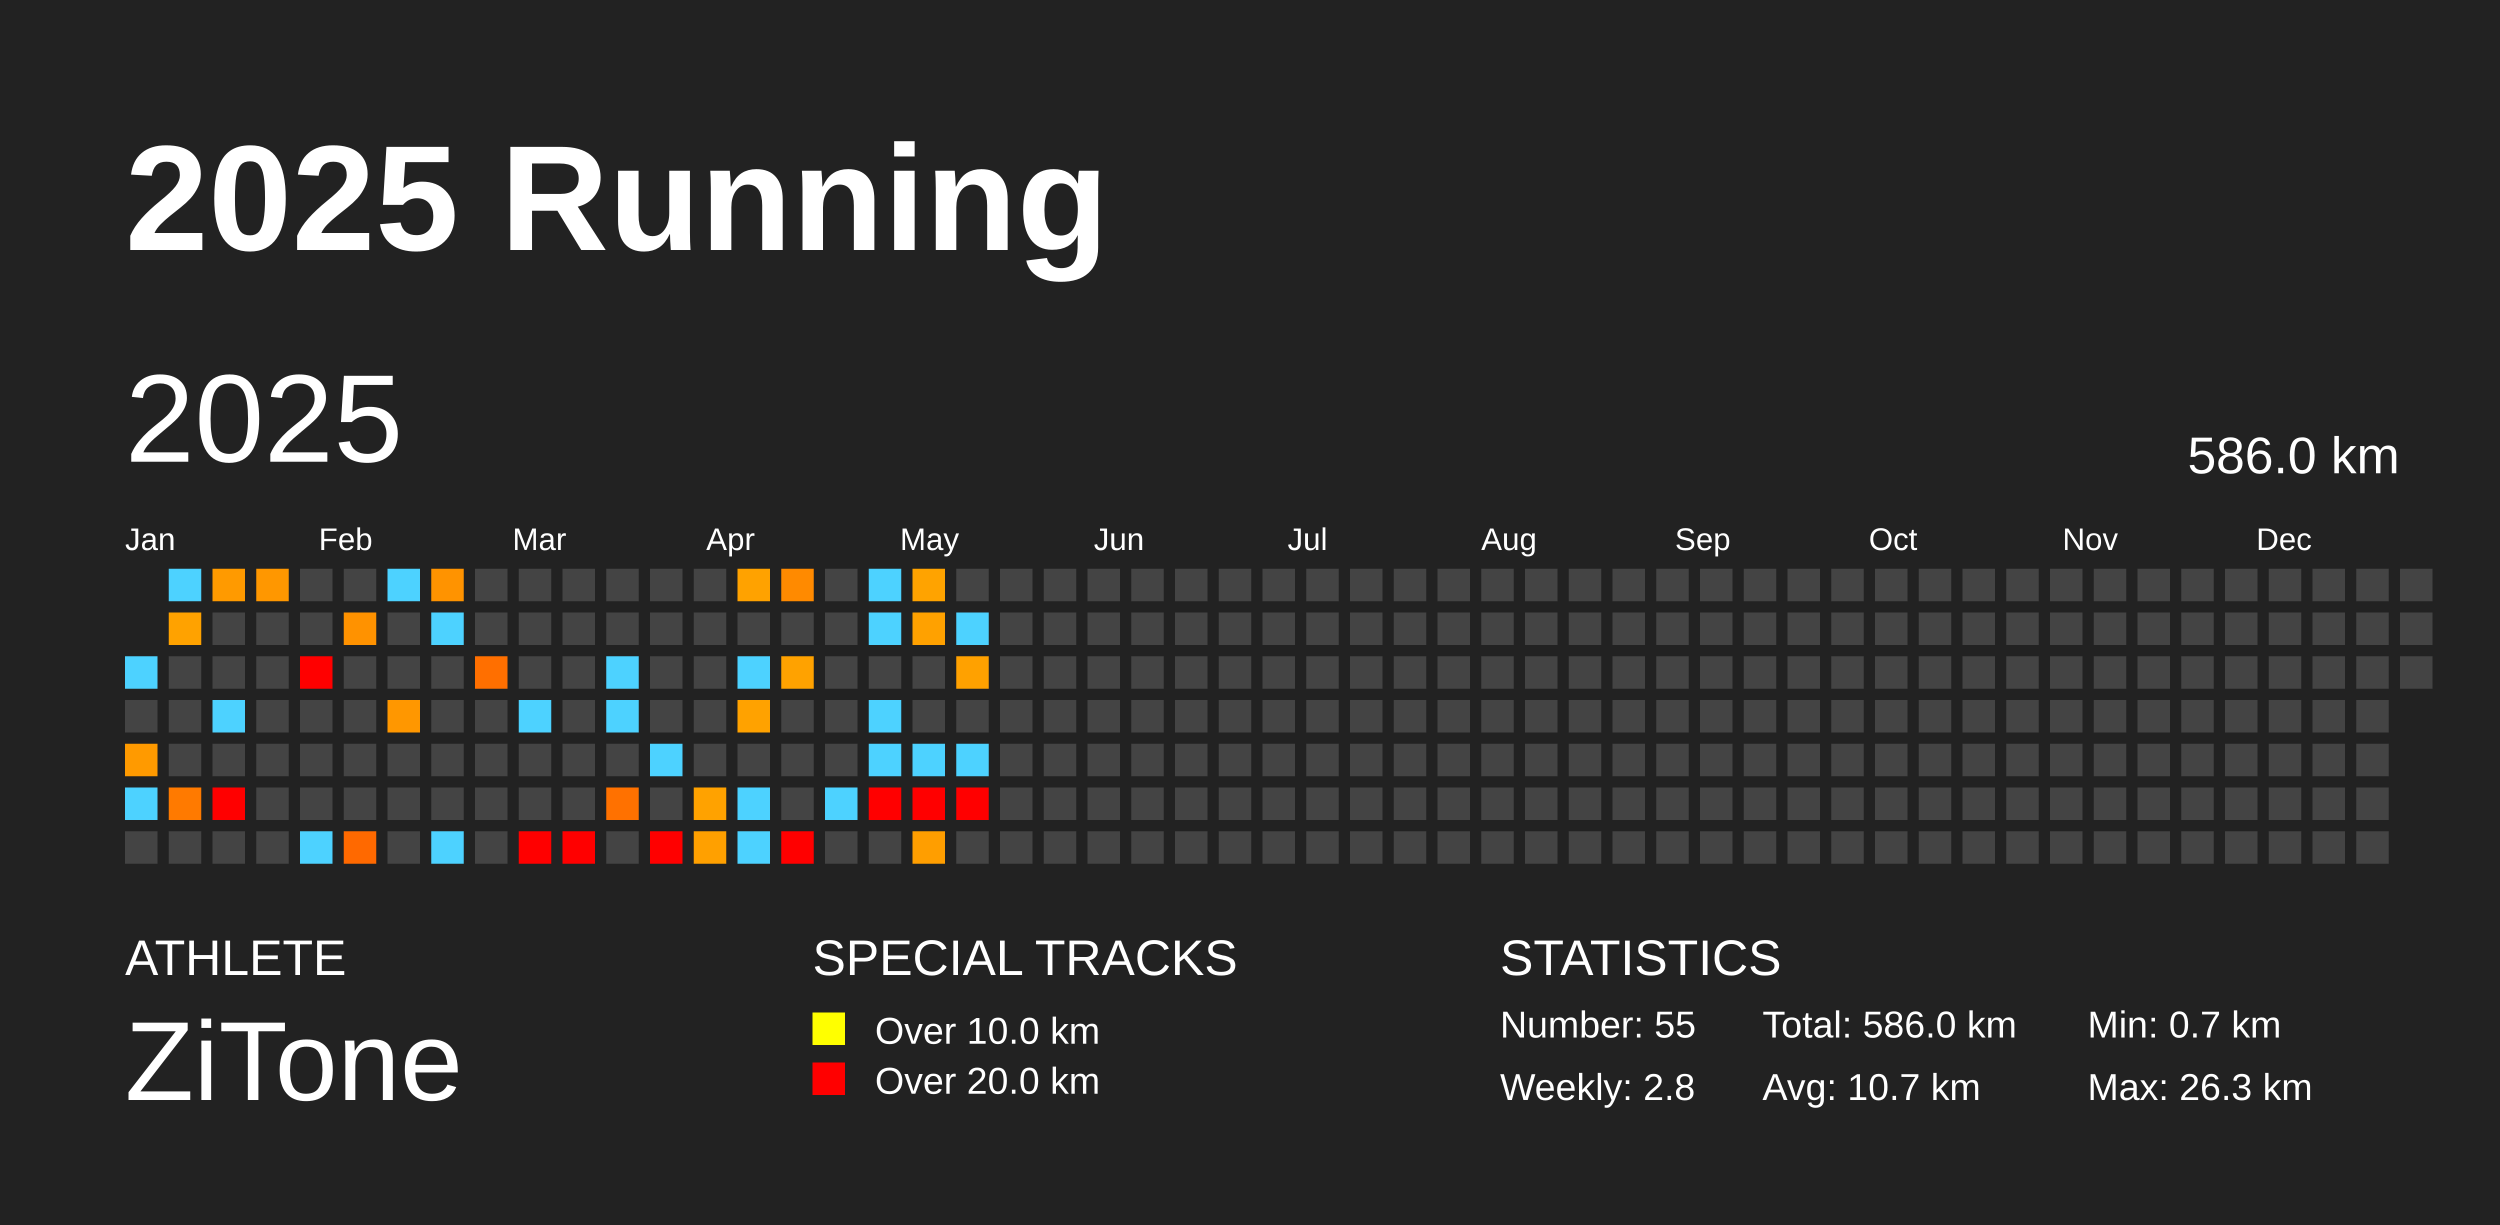
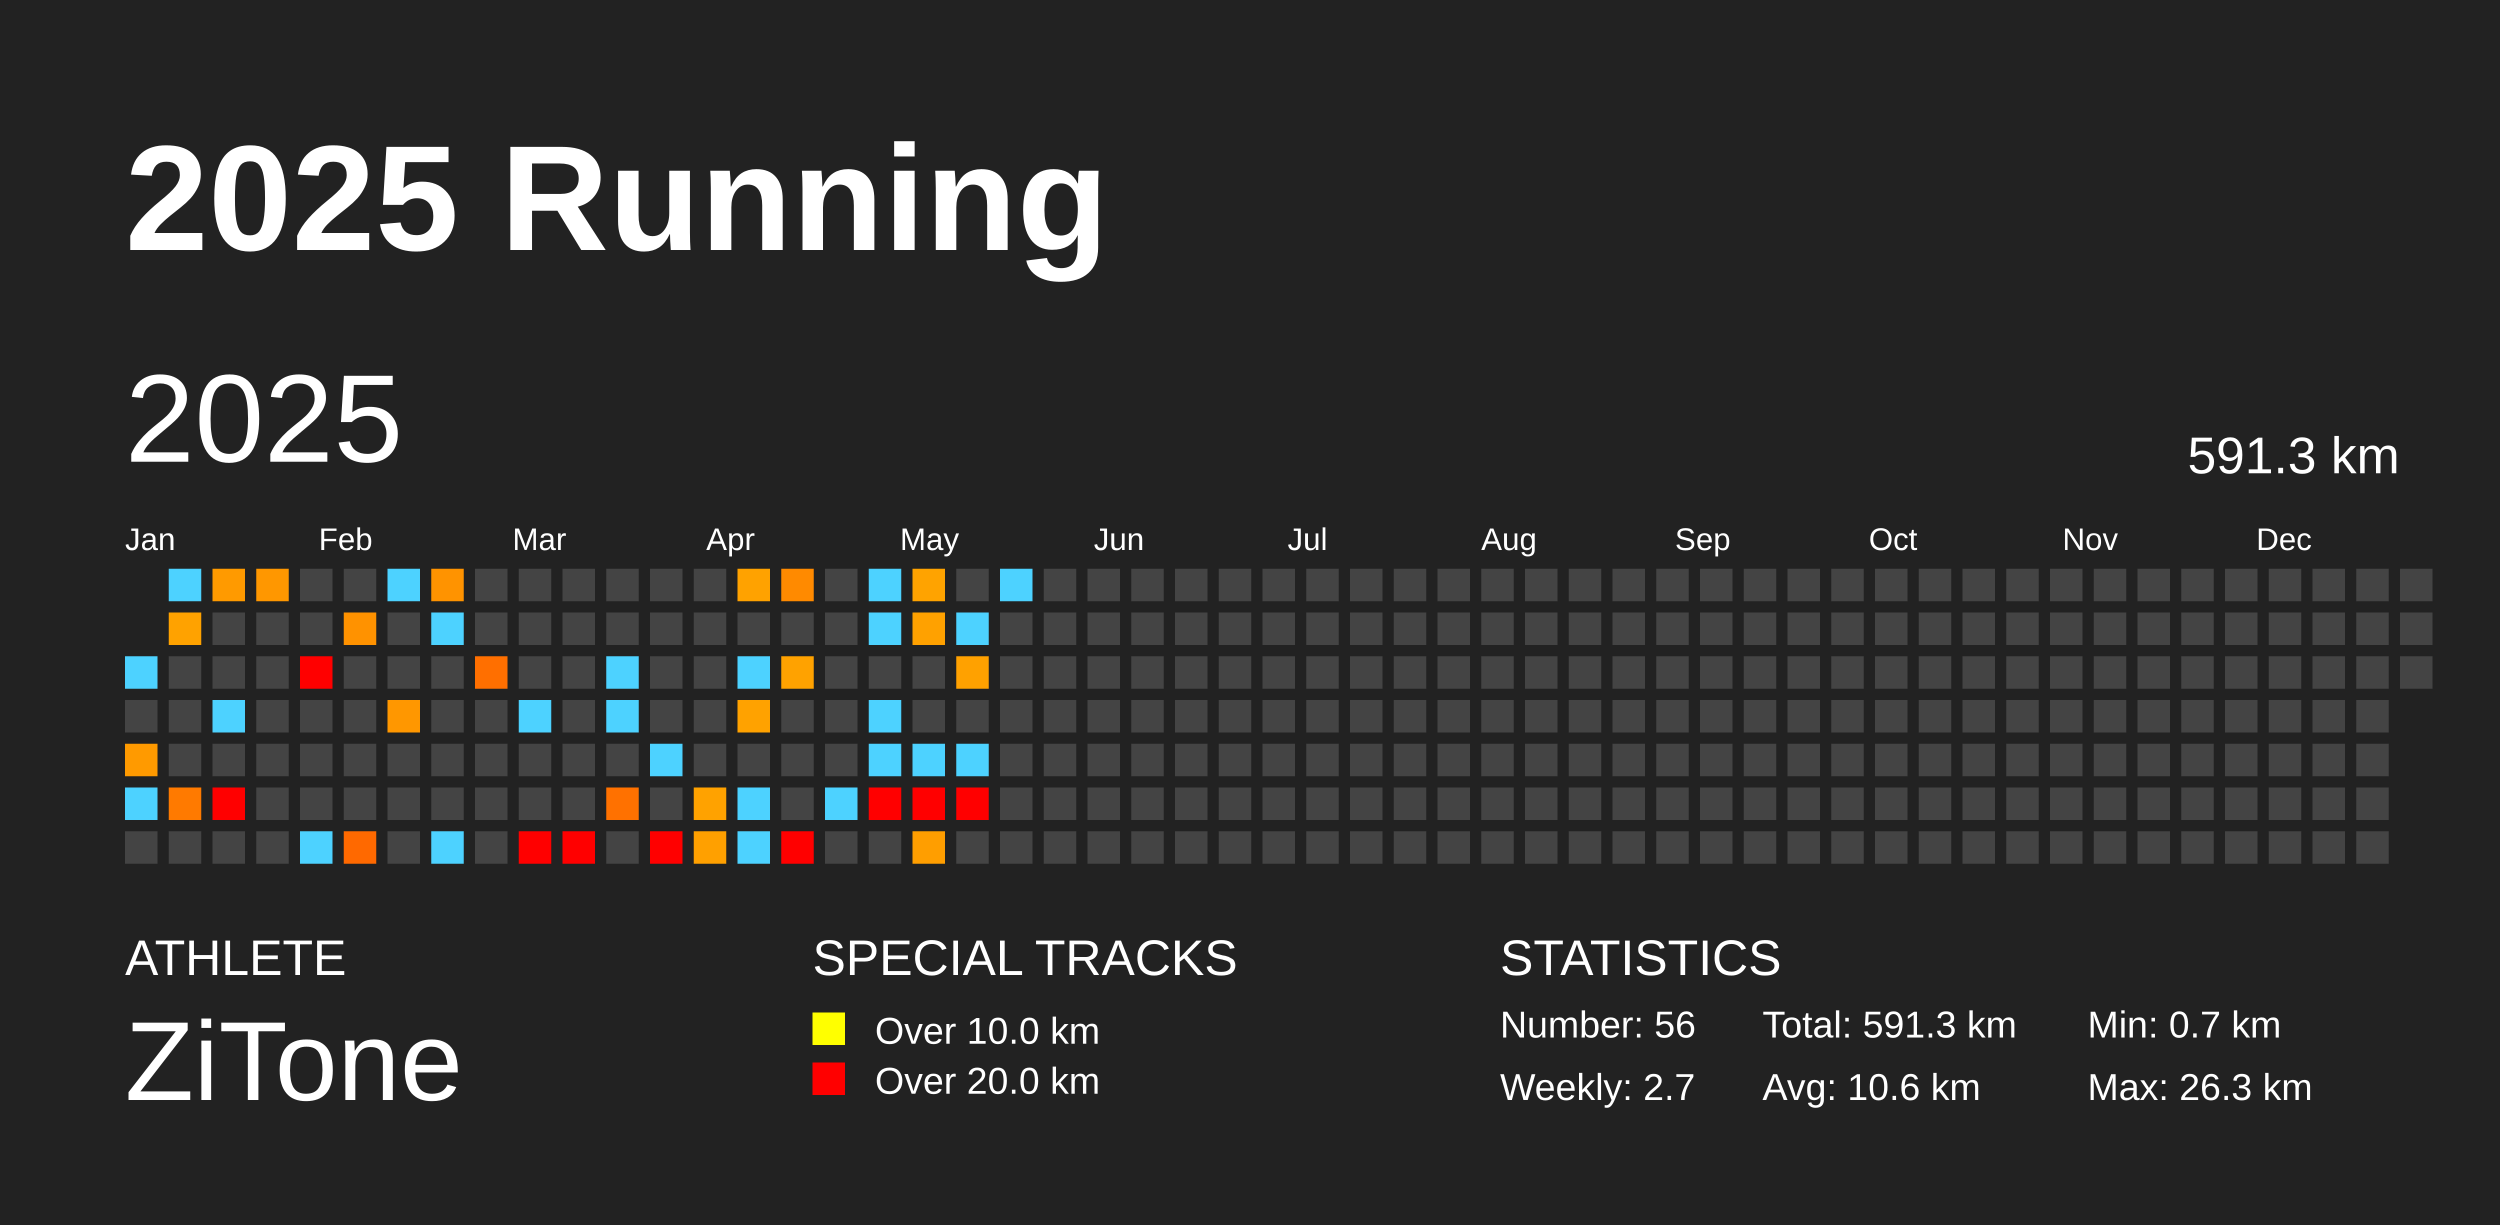
<svg xmlns="http://www.w3.org/2000/svg" baseProfile="full" height="98mm" version="1.1" viewBox="0,0,200,98" width="200mm">
  <defs />
  <rect fill="#222222" height="98" width="200" x="0" y="0" />
  <text fill="#FFFFFF" style="font-size:12px; font-family:Arial; font-weight:bold;" x="10" y="20">2025 Running</text>
  <text fill="#FFFFFF" style="font-size:4px; font-family:Arial" x="10" y="78">ATHLETE</text>
  <text fill="#FFFFFF" style="font-size:9px; font-family:Arial" x="10" y="88">ZiTone</text>
  <text fill="#FFFFFF" style="font-size:4px; font-family:Arial" x="65" y="78">SPECIAL TRACKS</text>
  <rect fill="yellow" height="2.6" width="2.6" x="65" y="81" />
  <text fill="#FFFFFF" style="font-size:3px; font-family:Arial" x="70" y="83.5">Over 10.0 km</text>
  <rect fill="red" height="2.6" width="2.6" x="65" y="85" />
  <text fill="#FFFFFF" style="font-size:3px; font-family:Arial" x="70" y="87.5">Over 20.0 km</text>
  <text fill="#FFFFFF" style="font-size:4px; font-family:Arial" x="120" y="78">STATISTICS</text>
-   <text fill="#FFFFFF" style="font-size:3px; font-family:Arial" x="120" y="83">Number: 55</text>
-   <text fill="#FFFFFF" style="font-size:3px; font-family:Arial" x="120" y="88">Weekly: 2.8</text>
-   <text fill="#FFFFFF" style="font-size:3px; font-family:Arial" x="141" y="83">Total: 586.0 km</text>
-   <text fill="#FFFFFF" style="font-size:3px; font-family:Arial" x="141" y="88">Avg: 10.7 km</text>
+   <text fill="#FFFFFF" style="font-size:3px; font-family:Arial" x="120" y="83">Number: 56</text>
+   <text fill="#FFFFFF" style="font-size:3px; font-family:Arial" x="120" y="88">Weekly: 2.7</text>
+   <text fill="#FFFFFF" style="font-size:3px; font-family:Arial" x="141" y="83">Total: 591.3 km</text>
+   <text fill="#FFFFFF" style="font-size:3px; font-family:Arial" x="141" y="88">Avg: 10.6 km</text>
  <text fill="#FFFFFF" style="font-size:3px; font-family:Arial" x="167" y="83">Min: 0.7 km</text>
  <text fill="#FFFFFF" style="font-size:3px; font-family:Arial" x="167" y="88">Max: 26.3 km</text>
  <text dominant-baseline="hanging" fill="#FFFFFF" style="font-size:10.0px; font-family:Arial;" x="10" y="30">2025</text>
-   <text dominant-baseline="hanging" fill="#FFFFFF" style="font-size:4.125px; font-family:Arial;" x="175" y="35">586.0 km</text>
+   <text dominant-baseline="hanging" fill="#FFFFFF" style="font-size:4.125px; font-family:Arial;" x="175" y="35">591.3 km</text>
  <text fill="#FFFFFF" style="font-size:2.5px; font-family:Arial" x="10.0" y="44">Jan</text>
  <text fill="#FFFFFF" style="font-size:2.5px; font-family:Arial" x="25.5" y="44">Feb</text>
  <text fill="#FFFFFF" style="font-size:2.5px; font-family:Arial" x="41.0" y="44">Mar</text>
  <text fill="#FFFFFF" style="font-size:2.5px; font-family:Arial" x="56.5" y="44">Apr</text>
  <text fill="#FFFFFF" style="font-size:2.5px; font-family:Arial" x="72.0" y="44">May</text>
  <text fill="#FFFFFF" style="font-size:2.5px; font-family:Arial" x="87.5" y="44">Jun</text>
  <text fill="#FFFFFF" style="font-size:2.5px; font-family:Arial" x="103.0" y="44">Jul</text>
  <text fill="#FFFFFF" style="font-size:2.5px; font-family:Arial" x="118.5" y="44">Aug</text>
  <text fill="#FFFFFF" style="font-size:2.5px; font-family:Arial" x="134.0" y="44">Sep</text>
  <text fill="#FFFFFF" style="font-size:2.5px; font-family:Arial" x="149.5" y="44">Oct</text>
  <text fill="#FFFFFF" style="font-size:2.5px; font-family:Arial" x="165.0" y="44">Nov</text>
  <text fill="#FFFFFF" style="font-size:2.5px; font-family:Arial" x="180.5" y="44">Dec</text>
  <rect fill="#4dd2ff" height="2.6" width="2.6" x="10.0" y="52.5" />
  <rect fill="#444444" height="2.6" width="2.6" x="10.0" y="56.0" />
  <rect fill="#ff9a00" height="2.6" width="2.6" x="10.0" y="59.5" />
  <rect fill="#4dd2ff" height="2.6" width="2.6" x="10.0" y="63.0" />
  <rect fill="#444444" height="2.6" width="2.6" x="10.0" y="66.5" />
  <rect fill="#4dd2ff" height="2.6" width="2.6" x="13.5" y="45.5" />
  <rect fill="#ffa200" height="2.6" width="2.6" x="13.5" y="49.0" />
  <rect fill="#444444" height="2.6" width="2.6" x="13.5" y="52.5" />
  <rect fill="#444444" height="2.6" width="2.6" x="13.5" y="56.0" />
  <rect fill="#444444" height="2.6" width="2.6" x="13.5" y="59.5" />
  <rect fill="#ff7a00" height="2.6" width="2.6" x="13.5" y="63.0" />
  <rect fill="#444444" height="2.6" width="2.6" x="13.5" y="66.5" />
  <rect fill="#ff9a00" height="2.6" width="2.6" x="17.0" y="45.5" />
  <rect fill="#444444" height="2.6" width="2.6" x="17.0" y="49.0" />
  <rect fill="#444444" height="2.6" width="2.6" x="17.0" y="52.5" />
  <rect fill="#4dd2ff" height="2.6" width="2.6" x="17.0" y="56.0" />
  <rect fill="#444444" height="2.6" width="2.6" x="17.0" y="59.5" />
  <rect fill="red" height="2.6" width="2.6" x="17.0" y="63.0" />
  <rect fill="#444444" height="2.6" width="2.6" x="17.0" y="66.5" />
  <rect fill="#ff9700" height="2.6" width="2.6" x="20.5" y="45.5" />
  <rect fill="#444444" height="2.6" width="2.6" x="20.5" y="49.0" />
  <rect fill="#444444" height="2.6" width="2.6" x="20.5" y="52.5" />
  <rect fill="#444444" height="2.6" width="2.6" x="20.5" y="56.0" />
  <rect fill="#444444" height="2.6" width="2.6" x="20.5" y="59.5" />
  <rect fill="#444444" height="2.6" width="2.6" x="20.5" y="63.0" />
  <rect fill="#444444" height="2.6" width="2.6" x="20.5" y="66.5" />
  <rect fill="#444444" height="2.6" width="2.6" x="24.0" y="45.5" />
  <rect fill="#444444" height="2.6" width="2.6" x="24.0" y="49.0" />
  <rect fill="red" height="2.6" width="2.6" x="24.0" y="52.5" />
  <rect fill="#444444" height="2.6" width="2.6" x="24.0" y="56.0" />
  <rect fill="#444444" height="2.6" width="2.6" x="24.0" y="59.5" />
  <rect fill="#444444" height="2.6" width="2.6" x="24.0" y="63.0" />
  <rect fill="#4dd2ff" height="2.6" width="2.6" x="24.0" y="66.5" />
  <rect fill="#444444" height="2.6" width="2.6" x="27.5" y="45.5" />
  <rect fill="#ff9200" height="2.6" width="2.6" x="27.5" y="49.0" />
  <rect fill="#444444" height="2.6" width="2.6" x="27.5" y="52.5" />
  <rect fill="#444444" height="2.6" width="2.6" x="27.5" y="56.0" />
  <rect fill="#444444" height="2.6" width="2.6" x="27.5" y="59.5" />
  <rect fill="#444444" height="2.6" width="2.6" x="27.5" y="63.0" />
  <rect fill="#ff6900" height="2.6" width="2.6" x="27.5" y="66.5" />
  <rect fill="#4dd2ff" height="2.6" width="2.6" x="31.0" y="45.5" />
  <rect fill="#444444" height="2.6" width="2.6" x="31.0" y="49.0" />
  <rect fill="#444444" height="2.6" width="2.6" x="31.0" y="52.5" />
  <rect fill="#ff9700" height="2.6" width="2.6" x="31.0" y="56.0" />
  <rect fill="#444444" height="2.6" width="2.6" x="31.0" y="59.5" />
  <rect fill="#444444" height="2.6" width="2.6" x="31.0" y="63.0" />
  <rect fill="#444444" height="2.6" width="2.6" x="31.0" y="66.5" />
  <rect fill="#ff9300" height="2.6" width="2.6" x="34.5" y="45.5" />
  <rect fill="#4dd2ff" height="2.6" width="2.6" x="34.5" y="49.0" />
  <rect fill="#444444" height="2.6" width="2.6" x="34.5" y="52.5" />
  <rect fill="#444444" height="2.6" width="2.6" x="34.5" y="56.0" />
  <rect fill="#444444" height="2.6" width="2.6" x="34.5" y="59.5" />
  <rect fill="#444444" height="2.6" width="2.6" x="34.5" y="63.0" />
  <rect fill="#4dd2ff" height="2.6" width="2.6" x="34.5" y="66.5" />
  <rect fill="#444444" height="2.6" width="2.6" x="38.0" y="45.5" />
  <rect fill="#444444" height="2.6" width="2.6" x="38.0" y="49.0" />
  <rect fill="#ff6f00" height="2.6" width="2.6" x="38.0" y="52.5" />
  <rect fill="#444444" height="2.6" width="2.6" x="38.0" y="56.0" />
  <rect fill="#444444" height="2.6" width="2.6" x="38.0" y="59.5" />
  <rect fill="#444444" height="2.6" width="2.6" x="38.0" y="63.0" />
  <rect fill="#444444" height="2.6" width="2.6" x="38.0" y="66.5" />
  <rect fill="#444444" height="2.6" width="2.6" x="41.5" y="45.5" />
  <rect fill="#444444" height="2.6" width="2.6" x="41.5" y="49.0" />
  <rect fill="#444444" height="2.6" width="2.6" x="41.5" y="52.5" />
  <rect fill="#4dd2ff" height="2.6" width="2.6" x="41.5" y="56.0" />
  <rect fill="#444444" height="2.6" width="2.6" x="41.5" y="59.5" />
  <rect fill="#444444" height="2.6" width="2.6" x="41.5" y="63.0" />
  <rect fill="red" height="2.6" width="2.6" x="41.5" y="66.5" />
  <rect fill="#444444" height="2.6" width="2.6" x="45.0" y="45.5" />
  <rect fill="#444444" height="2.6" width="2.6" x="45.0" y="49.0" />
  <rect fill="#444444" height="2.6" width="2.6" x="45.0" y="52.5" />
  <rect fill="#444444" height="2.6" width="2.6" x="45.0" y="56.0" />
  <rect fill="#444444" height="2.6" width="2.6" x="45.0" y="59.5" />
  <rect fill="#444444" height="2.6" width="2.6" x="45.0" y="63.0" />
  <rect fill="red" height="2.6" width="2.6" x="45.0" y="66.5" />
  <rect fill="#444444" height="2.6" width="2.6" x="48.5" y="45.5" />
  <rect fill="#444444" height="2.6" width="2.6" x="48.5" y="49.0" />
  <rect fill="#4dd2ff" height="2.6" width="2.6" x="48.5" y="52.5" />
  <rect fill="#4dd2ff" height="2.6" width="2.6" x="48.5" y="56.0" />
  <rect fill="#444444" height="2.6" width="2.6" x="48.5" y="59.5" />
  <rect fill="#ff7100" height="2.6" width="2.6" x="48.5" y="63.0" />
  <rect fill="#444444" height="2.6" width="2.6" x="48.5" y="66.5" />
  <rect fill="#444444" height="2.6" width="2.6" x="52.0" y="45.5" />
  <rect fill="#444444" height="2.6" width="2.6" x="52.0" y="49.0" />
  <rect fill="#444444" height="2.6" width="2.6" x="52.0" y="52.5" />
  <rect fill="#444444" height="2.6" width="2.6" x="52.0" y="56.0" />
  <rect fill="#4dd2ff" height="2.6" width="2.6" x="52.0" y="59.5" />
  <rect fill="#444444" height="2.6" width="2.6" x="52.0" y="63.0" />
  <rect fill="red" height="2.6" width="2.6" x="52.0" y="66.5" />
  <rect fill="#444444" height="2.6" width="2.6" x="55.5" y="45.5" />
  <rect fill="#444444" height="2.6" width="2.6" x="55.5" y="49.0" />
  <rect fill="#444444" height="2.6" width="2.6" x="55.5" y="52.5" />
  <rect fill="#444444" height="2.6" width="2.6" x="55.5" y="56.0" />
  <rect fill="#444444" height="2.6" width="2.6" x="55.5" y="59.5" />
  <rect fill="#ffa200" height="2.6" width="2.6" x="55.5" y="63.0" />
  <rect fill="#ffa000" height="2.6" width="2.6" x="55.5" y="66.5" />
  <rect fill="#ffa200" height="2.6" width="2.6" x="59.0" y="45.5" />
  <rect fill="#444444" height="2.6" width="2.6" x="59.0" y="49.0" />
  <rect fill="#4dd2ff" height="2.6" width="2.6" x="59.0" y="52.5" />
  <rect fill="#ffa200" height="2.6" width="2.6" x="59.0" y="56.0" />
  <rect fill="#444444" height="2.6" width="2.6" x="59.0" y="59.5" />
  <rect fill="#4dd2ff" height="2.6" width="2.6" x="59.0" y="63.0" />
  <rect fill="#4dd2ff" height="2.6" width="2.6" x="59.0" y="66.5" />
  <rect fill="#ff8a00" height="2.6" width="2.6" x="62.5" y="45.5" />
  <rect fill="#444444" height="2.6" width="2.6" x="62.5" y="49.0" />
  <rect fill="#ffa200" height="2.6" width="2.6" x="62.5" y="52.5" />
  <rect fill="#444444" height="2.6" width="2.6" x="62.5" y="56.0" />
  <rect fill="#444444" height="2.6" width="2.6" x="62.5" y="59.5" />
  <rect fill="#444444" height="2.6" width="2.6" x="62.5" y="63.0" />
  <rect fill="red" height="2.6" width="2.6" x="62.5" y="66.5" />
  <rect fill="#444444" height="2.6" width="2.6" x="66.0" y="45.5" />
  <rect fill="#444444" height="2.6" width="2.6" x="66.0" y="49.0" />
  <rect fill="#444444" height="2.6" width="2.6" x="66.0" y="52.5" />
  <rect fill="#444444" height="2.6" width="2.6" x="66.0" y="56.0" />
  <rect fill="#444444" height="2.6" width="2.6" x="66.0" y="59.5" />
  <rect fill="#4dd2ff" height="2.6" width="2.6" x="66.0" y="63.0" />
  <rect fill="#444444" height="2.6" width="2.6" x="66.0" y="66.5" />
  <rect fill="#4dd2ff" height="2.6" width="2.6" x="69.5" y="45.5" />
  <rect fill="#4dd2ff" height="2.6" width="2.6" x="69.5" y="49.0" />
  <rect fill="#444444" height="2.6" width="2.6" x="69.5" y="52.5" />
  <rect fill="#4dd2ff" height="2.6" width="2.6" x="69.5" y="56.0" />
  <rect fill="#4dd2ff" height="2.6" width="2.6" x="69.5" y="59.5" />
  <rect fill="red" height="2.6" width="2.6" x="69.5" y="63.0" />
  <rect fill="#444444" height="2.6" width="2.6" x="69.5" y="66.5" />
  <rect fill="#ffa300" height="2.6" width="2.6" x="73.0" y="45.5" />
  <rect fill="#ffa100" height="2.6" width="2.6" x="73.0" y="49.0" />
  <rect fill="#444444" height="2.6" width="2.6" x="73.0" y="52.5" />
  <rect fill="#444444" height="2.6" width="2.6" x="73.0" y="56.0" />
  <rect fill="#4dd2ff" height="2.6" width="2.6" x="73.0" y="59.5" />
  <rect fill="red" height="2.6" width="2.6" x="73.0" y="63.0" />
  <rect fill="#ff9e00" height="2.6" width="2.6" x="73.0" y="66.5" />
  <rect fill="#444444" height="2.6" width="2.6" x="76.5" y="45.5" />
  <rect fill="#4dd2ff" height="2.6" width="2.6" x="76.5" y="49.0" />
  <rect fill="#ffa100" height="2.6" width="2.6" x="76.5" y="52.5" />
  <rect fill="#444444" height="2.6" width="2.6" x="76.5" y="56.0" />
  <rect fill="#4dd2ff" height="2.6" width="2.6" x="76.5" y="59.5" />
  <rect fill="red" height="2.6" width="2.6" x="76.5" y="63.0" />
  <rect fill="#444444" height="2.6" width="2.6" x="76.5" y="66.5" />
-   <rect fill="#444444" height="2.6" width="2.6" x="80.0" y="45.5" />
+   <rect fill="#4dd2ff" height="2.6" width="2.6" x="80.0" y="45.5" />
  <rect fill="#444444" height="2.6" width="2.6" x="80.0" y="49.0" />
  <rect fill="#444444" height="2.6" width="2.6" x="80.0" y="52.5" />
  <rect fill="#444444" height="2.6" width="2.6" x="80.0" y="56.0" />
  <rect fill="#444444" height="2.6" width="2.6" x="80.0" y="59.5" />
  <rect fill="#444444" height="2.6" width="2.6" x="80.0" y="63.0" />
  <rect fill="#444444" height="2.6" width="2.6" x="80.0" y="66.5" />
  <rect fill="#444444" height="2.6" width="2.6" x="83.5" y="45.5" />
  <rect fill="#444444" height="2.6" width="2.6" x="83.5" y="49.0" />
  <rect fill="#444444" height="2.6" width="2.6" x="83.5" y="52.5" />
  <rect fill="#444444" height="2.6" width="2.6" x="83.5" y="56.0" />
  <rect fill="#444444" height="2.6" width="2.6" x="83.5" y="59.5" />
  <rect fill="#444444" height="2.6" width="2.6" x="83.5" y="63.0" />
  <rect fill="#444444" height="2.6" width="2.6" x="83.5" y="66.5" />
  <rect fill="#444444" height="2.6" width="2.6" x="87.0" y="45.5" />
  <rect fill="#444444" height="2.6" width="2.6" x="87.0" y="49.0" />
  <rect fill="#444444" height="2.6" width="2.6" x="87.0" y="52.5" />
  <rect fill="#444444" height="2.6" width="2.6" x="87.0" y="56.0" />
  <rect fill="#444444" height="2.6" width="2.6" x="87.0" y="59.5" />
  <rect fill="#444444" height="2.6" width="2.6" x="87.0" y="63.0" />
  <rect fill="#444444" height="2.6" width="2.6" x="87.0" y="66.5" />
  <rect fill="#444444" height="2.6" width="2.6" x="90.5" y="45.5" />
  <rect fill="#444444" height="2.6" width="2.6" x="90.5" y="49.0" />
  <rect fill="#444444" height="2.6" width="2.6" x="90.5" y="52.5" />
  <rect fill="#444444" height="2.6" width="2.6" x="90.5" y="56.0" />
  <rect fill="#444444" height="2.6" width="2.6" x="90.5" y="59.5" />
  <rect fill="#444444" height="2.6" width="2.6" x="90.5" y="63.0" />
  <rect fill="#444444" height="2.6" width="2.6" x="90.5" y="66.5" />
  <rect fill="#444444" height="2.6" width="2.6" x="94.0" y="45.5" />
  <rect fill="#444444" height="2.6" width="2.6" x="94.0" y="49.0" />
  <rect fill="#444444" height="2.6" width="2.6" x="94.0" y="52.5" />
  <rect fill="#444444" height="2.6" width="2.6" x="94.0" y="56.0" />
  <rect fill="#444444" height="2.6" width="2.6" x="94.0" y="59.5" />
  <rect fill="#444444" height="2.6" width="2.6" x="94.0" y="63.0" />
  <rect fill="#444444" height="2.6" width="2.6" x="94.0" y="66.5" />
  <rect fill="#444444" height="2.6" width="2.6" x="97.5" y="45.5" />
  <rect fill="#444444" height="2.6" width="2.6" x="97.5" y="49.0" />
  <rect fill="#444444" height="2.6" width="2.6" x="97.5" y="52.5" />
  <rect fill="#444444" height="2.6" width="2.6" x="97.5" y="56.0" />
  <rect fill="#444444" height="2.6" width="2.6" x="97.5" y="59.5" />
  <rect fill="#444444" height="2.6" width="2.6" x="97.5" y="63.0" />
  <rect fill="#444444" height="2.6" width="2.6" x="97.5" y="66.5" />
  <rect fill="#444444" height="2.6" width="2.6" x="101.0" y="45.5" />
  <rect fill="#444444" height="2.6" width="2.6" x="101.0" y="49.0" />
  <rect fill="#444444" height="2.6" width="2.6" x="101.0" y="52.5" />
  <rect fill="#444444" height="2.6" width="2.6" x="101.0" y="56.0" />
  <rect fill="#444444" height="2.6" width="2.6" x="101.0" y="59.5" />
  <rect fill="#444444" height="2.6" width="2.6" x="101.0" y="63.0" />
  <rect fill="#444444" height="2.6" width="2.6" x="101.0" y="66.5" />
  <rect fill="#444444" height="2.6" width="2.6" x="104.5" y="45.5" />
  <rect fill="#444444" height="2.6" width="2.6" x="104.5" y="49.0" />
  <rect fill="#444444" height="2.6" width="2.6" x="104.5" y="52.5" />
  <rect fill="#444444" height="2.6" width="2.6" x="104.5" y="56.0" />
  <rect fill="#444444" height="2.6" width="2.6" x="104.5" y="59.5" />
  <rect fill="#444444" height="2.6" width="2.6" x="104.5" y="63.0" />
  <rect fill="#444444" height="2.6" width="2.6" x="104.5" y="66.5" />
  <rect fill="#444444" height="2.6" width="2.6" x="108.0" y="45.5" />
  <rect fill="#444444" height="2.6" width="2.6" x="108.0" y="49.0" />
  <rect fill="#444444" height="2.6" width="2.6" x="108.0" y="52.5" />
  <rect fill="#444444" height="2.6" width="2.6" x="108.0" y="56.0" />
  <rect fill="#444444" height="2.6" width="2.6" x="108.0" y="59.5" />
  <rect fill="#444444" height="2.6" width="2.6" x="108.0" y="63.0" />
  <rect fill="#444444" height="2.6" width="2.6" x="108.0" y="66.5" />
  <rect fill="#444444" height="2.6" width="2.6" x="111.5" y="45.5" />
  <rect fill="#444444" height="2.6" width="2.6" x="111.5" y="49.0" />
  <rect fill="#444444" height="2.6" width="2.6" x="111.5" y="52.5" />
  <rect fill="#444444" height="2.6" width="2.6" x="111.5" y="56.0" />
  <rect fill="#444444" height="2.6" width="2.6" x="111.5" y="59.5" />
  <rect fill="#444444" height="2.6" width="2.6" x="111.5" y="63.0" />
  <rect fill="#444444" height="2.6" width="2.6" x="111.5" y="66.5" />
  <rect fill="#444444" height="2.6" width="2.6" x="115.0" y="45.5" />
  <rect fill="#444444" height="2.6" width="2.6" x="115.0" y="49.0" />
  <rect fill="#444444" height="2.6" width="2.6" x="115.0" y="52.5" />
  <rect fill="#444444" height="2.6" width="2.6" x="115.0" y="56.0" />
  <rect fill="#444444" height="2.6" width="2.6" x="115.0" y="59.5" />
  <rect fill="#444444" height="2.6" width="2.6" x="115.0" y="63.0" />
  <rect fill="#444444" height="2.6" width="2.6" x="115.0" y="66.5" />
  <rect fill="#444444" height="2.6" width="2.6" x="118.5" y="45.5" />
  <rect fill="#444444" height="2.6" width="2.6" x="118.5" y="49.0" />
  <rect fill="#444444" height="2.6" width="2.6" x="118.5" y="52.5" />
  <rect fill="#444444" height="2.6" width="2.6" x="118.5" y="56.0" />
  <rect fill="#444444" height="2.6" width="2.6" x="118.5" y="59.5" />
  <rect fill="#444444" height="2.6" width="2.6" x="118.5" y="63.0" />
  <rect fill="#444444" height="2.6" width="2.6" x="118.5" y="66.5" />
  <rect fill="#444444" height="2.6" width="2.6" x="122.0" y="45.5" />
  <rect fill="#444444" height="2.6" width="2.6" x="122.0" y="49.0" />
  <rect fill="#444444" height="2.6" width="2.6" x="122.0" y="52.5" />
  <rect fill="#444444" height="2.6" width="2.6" x="122.0" y="56.0" />
  <rect fill="#444444" height="2.6" width="2.6" x="122.0" y="59.5" />
  <rect fill="#444444" height="2.6" width="2.6" x="122.0" y="63.0" />
  <rect fill="#444444" height="2.6" width="2.6" x="122.0" y="66.5" />
  <rect fill="#444444" height="2.6" width="2.6" x="125.5" y="45.5" />
  <rect fill="#444444" height="2.6" width="2.6" x="125.5" y="49.0" />
  <rect fill="#444444" height="2.6" width="2.6" x="125.5" y="52.5" />
  <rect fill="#444444" height="2.6" width="2.6" x="125.5" y="56.0" />
  <rect fill="#444444" height="2.6" width="2.6" x="125.5" y="59.5" />
  <rect fill="#444444" height="2.6" width="2.6" x="125.5" y="63.0" />
  <rect fill="#444444" height="2.6" width="2.6" x="125.5" y="66.5" />
  <rect fill="#444444" height="2.6" width="2.6" x="129.0" y="45.5" />
  <rect fill="#444444" height="2.6" width="2.6" x="129.0" y="49.0" />
  <rect fill="#444444" height="2.6" width="2.6" x="129.0" y="52.5" />
  <rect fill="#444444" height="2.6" width="2.6" x="129.0" y="56.0" />
  <rect fill="#444444" height="2.6" width="2.6" x="129.0" y="59.5" />
  <rect fill="#444444" height="2.6" width="2.6" x="129.0" y="63.0" />
  <rect fill="#444444" height="2.6" width="2.6" x="129.0" y="66.5" />
  <rect fill="#444444" height="2.6" width="2.6" x="132.5" y="45.5" />
  <rect fill="#444444" height="2.6" width="2.6" x="132.5" y="49.0" />
  <rect fill="#444444" height="2.6" width="2.6" x="132.5" y="52.5" />
  <rect fill="#444444" height="2.6" width="2.6" x="132.5" y="56.0" />
  <rect fill="#444444" height="2.6" width="2.6" x="132.5" y="59.5" />
  <rect fill="#444444" height="2.6" width="2.6" x="132.5" y="63.0" />
  <rect fill="#444444" height="2.6" width="2.6" x="132.5" y="66.5" />
  <rect fill="#444444" height="2.6" width="2.6" x="136.0" y="45.5" />
  <rect fill="#444444" height="2.6" width="2.6" x="136.0" y="49.0" />
  <rect fill="#444444" height="2.6" width="2.6" x="136.0" y="52.5" />
  <rect fill="#444444" height="2.6" width="2.6" x="136.0" y="56.0" />
  <rect fill="#444444" height="2.6" width="2.6" x="136.0" y="59.5" />
  <rect fill="#444444" height="2.6" width="2.6" x="136.0" y="63.0" />
  <rect fill="#444444" height="2.6" width="2.6" x="136.0" y="66.5" />
  <rect fill="#444444" height="2.6" width="2.6" x="139.5" y="45.5" />
  <rect fill="#444444" height="2.6" width="2.6" x="139.5" y="49.0" />
  <rect fill="#444444" height="2.6" width="2.6" x="139.5" y="52.5" />
  <rect fill="#444444" height="2.6" width="2.6" x="139.5" y="56.0" />
  <rect fill="#444444" height="2.6" width="2.6" x="139.5" y="59.5" />
  <rect fill="#444444" height="2.6" width="2.6" x="139.5" y="63.0" />
  <rect fill="#444444" height="2.6" width="2.6" x="139.5" y="66.5" />
  <rect fill="#444444" height="2.6" width="2.6" x="143.0" y="45.5" />
  <rect fill="#444444" height="2.6" width="2.6" x="143.0" y="49.0" />
  <rect fill="#444444" height="2.6" width="2.6" x="143.0" y="52.5" />
  <rect fill="#444444" height="2.6" width="2.6" x="143.0" y="56.0" />
  <rect fill="#444444" height="2.6" width="2.6" x="143.0" y="59.5" />
  <rect fill="#444444" height="2.6" width="2.6" x="143.0" y="63.0" />
  <rect fill="#444444" height="2.6" width="2.6" x="143.0" y="66.5" />
  <rect fill="#444444" height="2.6" width="2.6" x="146.5" y="45.5" />
  <rect fill="#444444" height="2.6" width="2.6" x="146.5" y="49.0" />
  <rect fill="#444444" height="2.6" width="2.6" x="146.5" y="52.5" />
  <rect fill="#444444" height="2.6" width="2.6" x="146.5" y="56.0" />
  <rect fill="#444444" height="2.6" width="2.6" x="146.5" y="59.5" />
  <rect fill="#444444" height="2.6" width="2.6" x="146.5" y="63.0" />
  <rect fill="#444444" height="2.6" width="2.6" x="146.5" y="66.5" />
  <rect fill="#444444" height="2.6" width="2.6" x="150.0" y="45.5" />
  <rect fill="#444444" height="2.6" width="2.6" x="150.0" y="49.0" />
  <rect fill="#444444" height="2.6" width="2.6" x="150.0" y="52.5" />
  <rect fill="#444444" height="2.6" width="2.6" x="150.0" y="56.0" />
  <rect fill="#444444" height="2.6" width="2.6" x="150.0" y="59.5" />
  <rect fill="#444444" height="2.6" width="2.6" x="150.0" y="63.0" />
  <rect fill="#444444" height="2.6" width="2.6" x="150.0" y="66.5" />
  <rect fill="#444444" height="2.6" width="2.6" x="153.5" y="45.5" />
  <rect fill="#444444" height="2.6" width="2.6" x="153.5" y="49.0" />
  <rect fill="#444444" height="2.6" width="2.6" x="153.5" y="52.5" />
  <rect fill="#444444" height="2.6" width="2.6" x="153.5" y="56.0" />
  <rect fill="#444444" height="2.6" width="2.6" x="153.5" y="59.5" />
  <rect fill="#444444" height="2.6" width="2.6" x="153.5" y="63.0" />
  <rect fill="#444444" height="2.6" width="2.6" x="153.5" y="66.5" />
  <rect fill="#444444" height="2.6" width="2.6" x="157.0" y="45.5" />
  <rect fill="#444444" height="2.6" width="2.6" x="157.0" y="49.0" />
  <rect fill="#444444" height="2.6" width="2.6" x="157.0" y="52.5" />
  <rect fill="#444444" height="2.6" width="2.6" x="157.0" y="56.0" />
  <rect fill="#444444" height="2.6" width="2.6" x="157.0" y="59.5" />
  <rect fill="#444444" height="2.6" width="2.6" x="157.0" y="63.0" />
  <rect fill="#444444" height="2.6" width="2.6" x="157.0" y="66.5" />
  <rect fill="#444444" height="2.6" width="2.6" x="160.5" y="45.5" />
  <rect fill="#444444" height="2.6" width="2.6" x="160.5" y="49.0" />
  <rect fill="#444444" height="2.6" width="2.6" x="160.5" y="52.5" />
  <rect fill="#444444" height="2.6" width="2.6" x="160.5" y="56.0" />
  <rect fill="#444444" height="2.6" width="2.6" x="160.5" y="59.5" />
  <rect fill="#444444" height="2.6" width="2.6" x="160.5" y="63.0" />
  <rect fill="#444444" height="2.6" width="2.6" x="160.5" y="66.5" />
  <rect fill="#444444" height="2.6" width="2.6" x="164.0" y="45.5" />
  <rect fill="#444444" height="2.6" width="2.6" x="164.0" y="49.0" />
  <rect fill="#444444" height="2.6" width="2.6" x="164.0" y="52.5" />
  <rect fill="#444444" height="2.6" width="2.6" x="164.0" y="56.0" />
  <rect fill="#444444" height="2.6" width="2.6" x="164.0" y="59.5" />
  <rect fill="#444444" height="2.6" width="2.6" x="164.0" y="63.0" />
  <rect fill="#444444" height="2.6" width="2.6" x="164.0" y="66.5" />
  <rect fill="#444444" height="2.6" width="2.6" x="167.5" y="45.5" />
  <rect fill="#444444" height="2.6" width="2.6" x="167.5" y="49.0" />
  <rect fill="#444444" height="2.6" width="2.6" x="167.5" y="52.5" />
  <rect fill="#444444" height="2.6" width="2.6" x="167.5" y="56.0" />
  <rect fill="#444444" height="2.6" width="2.6" x="167.5" y="59.5" />
  <rect fill="#444444" height="2.6" width="2.6" x="167.5" y="63.0" />
  <rect fill="#444444" height="2.6" width="2.6" x="167.5" y="66.5" />
  <rect fill="#444444" height="2.6" width="2.6" x="171.0" y="45.5" />
  <rect fill="#444444" height="2.6" width="2.6" x="171.0" y="49.0" />
  <rect fill="#444444" height="2.6" width="2.6" x="171.0" y="52.5" />
  <rect fill="#444444" height="2.6" width="2.6" x="171.0" y="56.0" />
  <rect fill="#444444" height="2.6" width="2.6" x="171.0" y="59.5" />
  <rect fill="#444444" height="2.6" width="2.6" x="171.0" y="63.0" />
  <rect fill="#444444" height="2.6" width="2.6" x="171.0" y="66.5" />
  <rect fill="#444444" height="2.6" width="2.6" x="174.5" y="45.5" />
  <rect fill="#444444" height="2.6" width="2.6" x="174.5" y="49.0" />
  <rect fill="#444444" height="2.6" width="2.6" x="174.5" y="52.5" />
  <rect fill="#444444" height="2.6" width="2.6" x="174.5" y="56.0" />
  <rect fill="#444444" height="2.6" width="2.6" x="174.5" y="59.5" />
  <rect fill="#444444" height="2.6" width="2.6" x="174.5" y="63.0" />
  <rect fill="#444444" height="2.6" width="2.6" x="174.5" y="66.5" />
  <rect fill="#444444" height="2.6" width="2.6" x="178.0" y="45.5" />
  <rect fill="#444444" height="2.6" width="2.6" x="178.0" y="49.0" />
  <rect fill="#444444" height="2.6" width="2.6" x="178.0" y="52.5" />
  <rect fill="#444444" height="2.6" width="2.6" x="178.0" y="56.0" />
  <rect fill="#444444" height="2.6" width="2.6" x="178.0" y="59.5" />
  <rect fill="#444444" height="2.6" width="2.6" x="178.0" y="63.0" />
  <rect fill="#444444" height="2.6" width="2.6" x="178.0" y="66.5" />
  <rect fill="#444444" height="2.6" width="2.6" x="181.5" y="45.5" />
  <rect fill="#444444" height="2.6" width="2.6" x="181.5" y="49.0" />
  <rect fill="#444444" height="2.6" width="2.6" x="181.5" y="52.5" />
  <rect fill="#444444" height="2.6" width="2.6" x="181.5" y="56.0" />
  <rect fill="#444444" height="2.6" width="2.6" x="181.5" y="59.5" />
  <rect fill="#444444" height="2.6" width="2.6" x="181.5" y="63.0" />
  <rect fill="#444444" height="2.6" width="2.6" x="181.5" y="66.5" />
  <rect fill="#444444" height="2.6" width="2.6" x="185.0" y="45.5" />
  <rect fill="#444444" height="2.6" width="2.6" x="185.0" y="49.0" />
  <rect fill="#444444" height="2.6" width="2.6" x="185.0" y="52.5" />
  <rect fill="#444444" height="2.6" width="2.6" x="185.0" y="56.0" />
  <rect fill="#444444" height="2.6" width="2.6" x="185.0" y="59.5" />
  <rect fill="#444444" height="2.6" width="2.6" x="185.0" y="63.0" />
  <rect fill="#444444" height="2.6" width="2.6" x="185.0" y="66.5" />
  <rect fill="#444444" height="2.6" width="2.6" x="188.5" y="45.5" />
  <rect fill="#444444" height="2.6" width="2.6" x="188.5" y="49.0" />
  <rect fill="#444444" height="2.6" width="2.6" x="188.5" y="52.5" />
  <rect fill="#444444" height="2.6" width="2.6" x="188.5" y="56.0" />
  <rect fill="#444444" height="2.6" width="2.6" x="188.5" y="59.5" />
  <rect fill="#444444" height="2.6" width="2.6" x="188.5" y="63.0" />
  <rect fill="#444444" height="2.6" width="2.6" x="188.5" y="66.5" />
  <rect fill="#444444" height="2.6" width="2.6" x="192.0" y="45.5" />
  <rect fill="#444444" height="2.6" width="2.6" x="192.0" y="49.0" />
  <rect fill="#444444" height="2.6" width="2.6" x="192.0" y="52.5" />
</svg>
